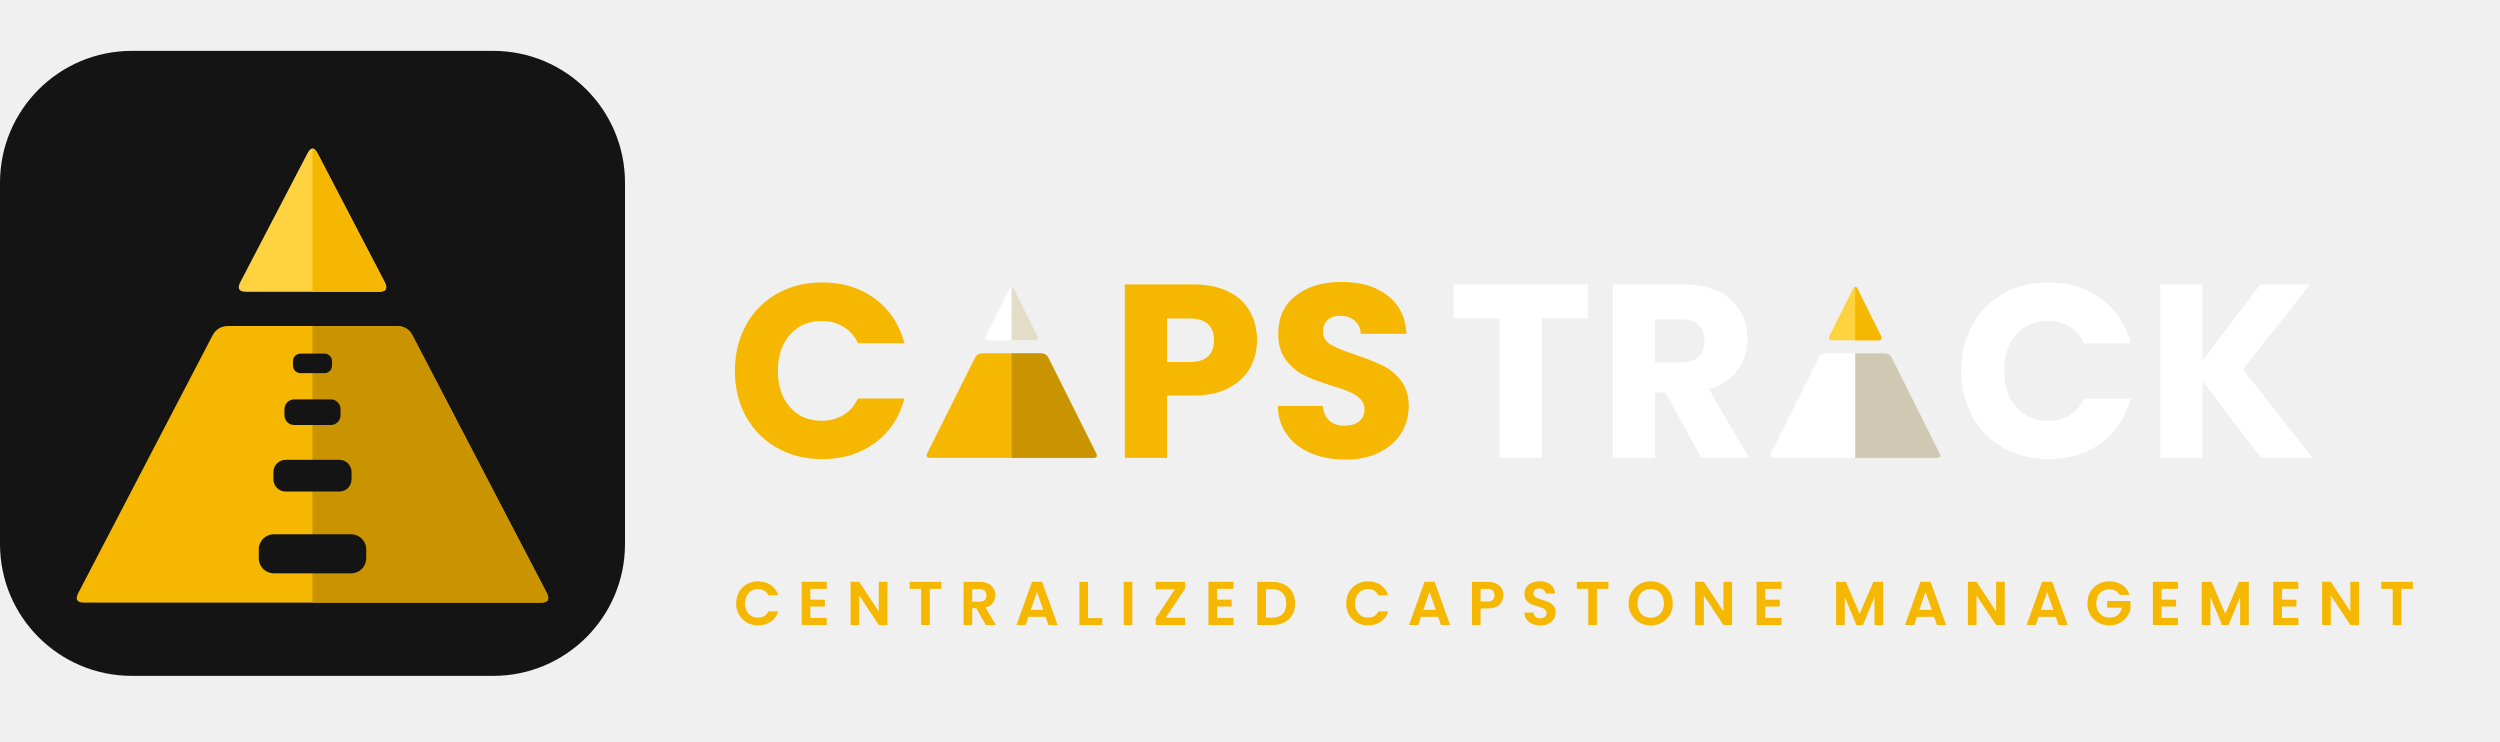
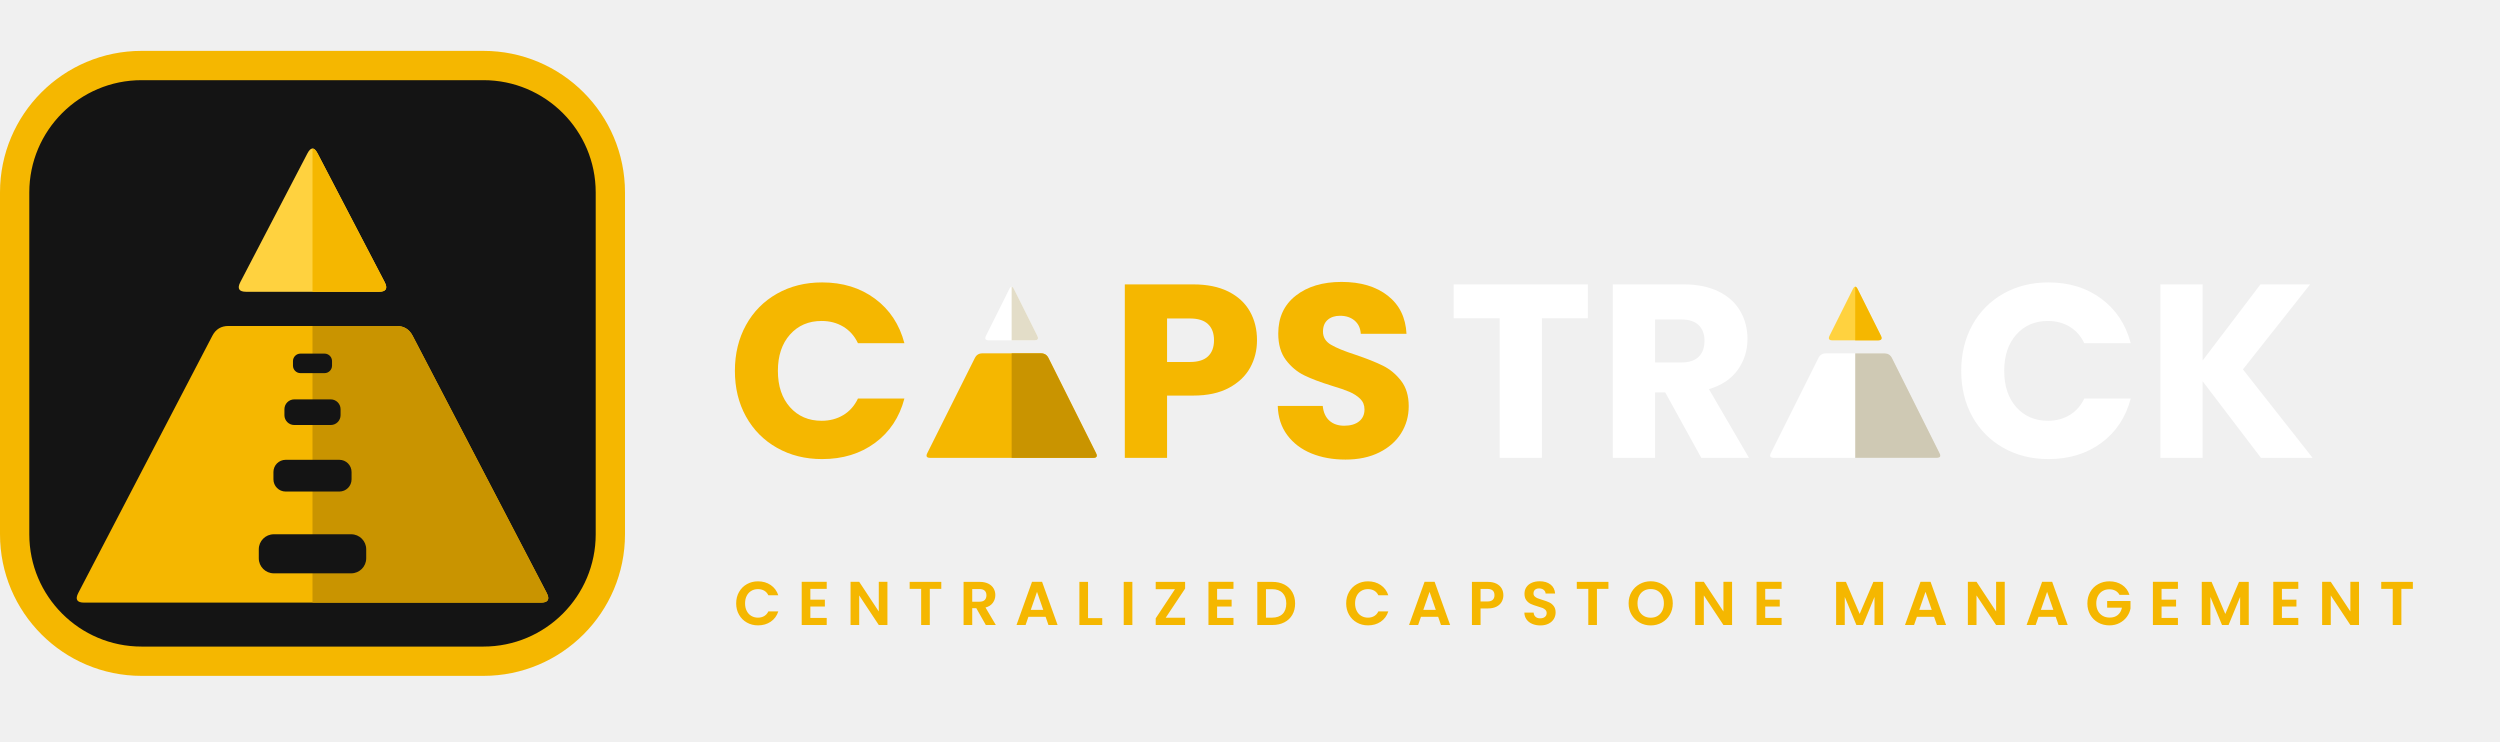
<svg xmlns="http://www.w3.org/2000/svg" viewBox="0 0 688 204" width="688" height="204" role="img" aria-label="CapsTrack">
  <g transform="translate(0 14) scale(0.3359375)">
-     <rect width="512" height="512" rx="108" fill="#141414" />
+     <rect x="12" y="12" width="488" height="488" rx="104" fill="#141414" stroke="#F5B700" stroke-width="24" />
    <clipPath id="r1">
      <rect x="256.0" y="26" width="392" height="476" />
    </clipPath>
    <path d="M251.84 83.98Q256.00 76.00 260.16 83.98L315.10 189.38Q319.26 197.36 310.26 197.36L201.74 197.36Q192.74 197.36 196.90 189.38Z" fill="#FFD23F" />
    <path d="M251.84 83.98Q256.00 76.00 260.16 83.98L315.10 189.38Q319.26 197.36 310.26 197.36L201.74 197.36Q192.74 197.36 196.90 189.38Z" fill="#F5B700" clip-path="url(#r1)" />
    <path d="M173.98 233.34Q178.14 225.36 187.14 225.36L324.86 225.36Q333.86 225.36 338.02 233.34L447.84 444.02Q452.00 452.00 443.00 452.00L69.00 452.00Q60.00 452.00 64.16 444.02Z" fill="#F5B700" />
    <path d="M173.98 233.34Q178.14 225.36 187.14 225.36L324.86 225.36Q333.86 225.36 338.02 233.34L447.84 444.02Q452.00 452.00 443.00 452.00L69.00 452.00Q60.00 452.00 64.16 444.02Z" fill="#C99400" clip-path="url(#r1)" />
    <rect x="212.0" y="396.0" width="88" height="32" rx="12.308" fill="#141414" />
    <rect x="224.0" y="335.0" width="64" height="26" rx="10.0" fill="#141414" />
    <rect x="233.0" y="285.5" width="46" height="21" rx="8.077" fill="#141414" />
    <rect x="240.0" y="248.0" width="32" height="16" rx="6.154" fill="#141414" />
  </g>
  <path d="M226.248 77.72Q234.748 77.72 240.8 82.208Q246.852 86.696 248.892 94.448H236.108Q234.68 91.456 232.062 89.892Q229.444 88.328 226.112 88.328Q220.74 88.328 217.408 92.068Q214.076 95.808 214.076 102.064Q214.076 108.32 217.408 112.06Q220.74 115.8 226.112 115.8Q229.444 115.8 232.062 114.236Q234.68 112.672 236.108 109.68H248.892Q246.852 117.432 240.8 121.886Q234.748 126.34 226.248 126.34Q219.312 126.34 213.838 123.246Q208.364 120.152 205.304 114.644Q202.244 109.136 202.244 102.064Q202.244 94.992 205.304 89.45Q208.364 83.908 213.838 80.814Q219.312 77.72 226.248 77.72Z" fill="#F5B700" />
  <clipPath id="r7">
    <rect x="278.404" y="28.264" width="47.736" height="147.736" />
  </clipPath>
  <path d="M277.76 79.54Q278.40 78.26 279.04 79.54L285.46 92.38Q286.10 93.66 284.67 93.66L272.14 93.66Q270.71 93.66 271.35 92.38Z" fill="#FFFFFF" />
  <path d="M277.76 79.54Q278.40 78.26 279.04 79.54L285.46 92.38Q286.10 93.66 284.67 93.66L272.14 93.66Q270.71 93.66 271.35 92.38Z" fill="#E3DDC8" clip-path="url(#r7)" />
  <path d="M268.28 98.52Q268.92 97.24 270.35 97.24L286.46 97.24Q287.89 97.24 288.53 98.52L301.63 124.72Q302.27 126.00 300.84 126.00L255.97 126.00Q254.54 126.00 255.18 124.72Z" fill="#F5B700" />
  <path d="M268.28 98.52Q268.92 97.24 270.35 97.24L286.46 97.24Q287.89 97.24 288.53 98.52L301.63 124.72Q302.27 126.00 300.84 126.00L255.97 126.00Q254.54 126.00 255.18 124.72Z" fill="#C99400" clip-path="url(#r7)" />
  <path d="M328.384 108.864H321.176V126.0H309.548V78.264H328.384Q334.096 78.264 338.04 80.236Q341.984 82.208 343.956 85.676Q345.928 89.144 345.928 93.632Q345.928 97.78 344.024 101.214Q342.12 104.648 338.176 106.756Q334.232 108.864 328.384 108.864ZM334.096 93.632Q334.096 90.776 332.464 89.212Q330.832 87.648 327.5 87.648H321.176V99.616H327.5Q330.832 99.616 332.464 98.052Q334.096 96.488 334.096 93.632Z" fill="#F5B700" />
  <path d="M351.64 111.72H364.016Q364.288 114.372 365.852 115.766Q367.416 117.16 369.932 117.16Q372.516 117.16 374.012 115.97Q375.508 114.78 375.508 112.672Q375.508 110.904 374.318 109.748Q373.128 108.592 371.394 107.844Q369.66 107.096 366.464 106.144Q361.84 104.716 358.916 103.288Q355.992 101.86 353.884 99.072Q351.776 96.284 351.776 91.796Q351.776 85.132 356.604 81.358Q361.432 77.584 369.184 77.584Q377.072 77.584 381.9 81.358Q386.728 85.132 387.068 91.864H374.488Q374.352 89.552 372.788 88.226Q371.224 86.9 368.776 86.9Q366.668 86.9 365.376 88.022Q364.084 89.144 364.084 91.252Q364.084 93.564 366.26 94.856Q368.436 96.148 373.06 97.644Q377.684 99.208 380.574 100.636Q383.464 102.064 385.572 104.784Q387.68 107.504 387.68 111.788Q387.68 115.868 385.606 119.2Q383.532 122.532 379.588 124.504Q375.644 126.476 370.272 126.476Q365.036 126.476 360.888 124.776Q356.74 123.076 354.258 119.744Q351.776 116.412 351.64 111.72Z" fill="#F5B700" />
  <path d="M436.98 78.264V87.58H424.332V126.0H412.704V87.58H400.056V78.264Z" fill="#FFFFFF" />
  <path d="M468.192 126.0 458.264 107.98H455.476V126.0H443.848V78.264H463.364Q469.008 78.264 472.986 80.236Q476.964 82.208 478.936 85.642Q480.908 89.076 480.908 93.292Q480.908 98.052 478.222 101.792Q475.536 105.532 470.3 107.096L481.316 126.0ZM455.476 99.752H462.684Q465.88 99.752 467.478 98.188Q469.076 96.624 469.076 93.768Q469.076 91.048 467.478 89.484Q465.88 87.92 462.684 87.92H455.476Z" fill="#FFFFFF" />
  <clipPath id="r8">
    <rect x="510.556" y="28.264" width="47.736" height="147.736" />
  </clipPath>
  <path d="M509.92 79.54Q510.56 78.26 511.20 79.54L517.61 92.38Q518.25 93.66 516.82 93.66L504.29 93.66Q502.86 93.66 503.50 92.38Z" fill="#FFD23F" />
  <path d="M509.92 79.54Q510.56 78.26 511.20 79.54L517.61 92.38Q518.25 93.66 516.82 93.66L504.29 93.66Q502.86 93.66 503.50 92.38Z" fill="#F5B700" clip-path="url(#r8)" />
  <path d="M500.43 98.52Q501.07 97.24 502.50 97.24L518.61 97.24Q520.04 97.24 520.68 98.52L533.78 124.72Q534.42 126.00 532.99 126.00L488.12 126.00Q486.69 126.00 487.33 124.72Z" fill="#FFFFFF" />
  <path d="M500.43 98.52Q501.07 97.24 502.50 97.24L518.61 97.24Q520.04 97.24 520.68 98.52L533.78 124.72Q534.42 126.00 532.99 126.00L488.12 126.00Q486.69 126.00 487.33 124.72Z" fill="#CFC9B4" clip-path="url(#r8)" />
  <path d="M563.732 77.72Q572.232 77.72 578.284 82.208Q584.336 86.696 586.376 94.448H573.592Q572.164 91.456 569.546 89.892Q566.928 88.328 563.596 88.328Q558.224 88.328 554.892 92.068Q551.56 95.808 551.56 102.064Q551.56 108.32 554.892 112.06Q558.224 115.8 563.596 115.8Q566.928 115.8 569.546 114.236Q572.164 112.672 573.592 109.68H586.376Q584.336 117.432 578.284 121.886Q572.232 126.34 563.732 126.34Q556.796 126.34 551.322 123.246Q545.848 120.152 542.788 114.644Q539.728 109.136 539.728 102.064Q539.728 94.992 542.788 89.45Q545.848 83.908 551.322 80.814Q556.796 77.72 563.732 77.72Z" fill="#FFFFFF" />
  <path d="M622.212 126.0 606.164 104.92V126.0H594.536V78.264H606.164V99.208L622.076 78.264H635.744L617.248 101.656L636.424 126.0Z" fill="#FFFFFF" />
  <path d="M208.613 159.981Q210.602 159.981 212.098 161.001Q213.594 162.021 214.189 163.823H211.452Q211.044 162.973 210.305 162.548Q209.565 162.123 208.596 162.123Q207.559 162.123 206.751 162.607Q205.944 163.092 205.493 163.976Q205.043 164.86 205.043 166.05Q205.043 167.223 205.493 168.115Q205.944 169.008 206.751 169.493Q207.559 169.977 208.596 169.977Q209.565 169.977 210.305 169.543Q211.044 169.11 211.452 168.26H214.189Q213.594 170.079 212.106 171.091Q210.619 172.102 208.613 172.102Q206.913 172.102 205.544 171.329Q204.176 170.555 203.385 169.178Q202.595 167.801 202.595 166.05Q202.595 164.299 203.385 162.913Q204.176 161.528 205.544 160.755Q206.913 159.981 208.613 159.981ZM223.009 162.055V165.03H227.004V166.917H223.009V170.062H227.514V172.0H220.629V160.117H227.514V162.055ZM244.222 172.0H241.842L236.453 163.857V172.0H234.073V160.117H236.453L241.842 168.277V160.117H244.222ZM259.043 160.134V162.055H255.881V172.0H253.501V162.055H250.339V160.134ZM271.297 172.0 268.679 167.376H267.557V172.0H265.177V160.134H269.631Q271.008 160.134 271.977 160.618Q272.946 161.103 273.431 161.928Q273.915 162.752 273.915 163.772Q273.915 164.945 273.235 165.888Q272.555 166.832 271.212 167.189L274.051 172.0ZM267.557 165.591H269.546Q270.515 165.591 270.991 165.124Q271.467 164.656 271.467 163.823Q271.467 163.007 270.991 162.556Q270.515 162.106 269.546 162.106H267.557ZM287.75 169.739H283.024L282.242 172.0H279.743L284.01 160.117H286.781L291.048 172.0H288.532ZM287.104 167.835 285.387 162.871 283.67 167.835ZM299.426 170.113H303.336V172.0H297.046V160.134H299.426ZM311.629 160.134V172.0H309.249V160.134ZM320.806 169.994H326.144V172.0H318.052V170.164L323.356 162.14H318.052V160.134H326.144V161.97ZM334.947 162.055V165.03H338.942V166.917H334.947V170.062H339.452V172.0H332.567V160.117H339.452V162.055ZM356.415 166.084Q356.415 167.869 355.642 169.204Q354.868 170.538 353.449 171.269Q352.029 172.0 350.159 172.0H346.011V160.134H350.159Q352.029 160.134 353.449 160.865Q354.868 161.596 355.642 162.947Q356.415 164.299 356.415 166.084ZM353.984 166.084Q353.984 164.231 352.964 163.185Q351.944 162.14 350.074 162.14H348.391V169.977H350.074Q351.944 169.977 352.964 168.957Q353.984 167.937 353.984 166.084ZM376.486 159.981Q378.475 159.981 379.971 161.001Q381.467 162.021 382.062 163.823H379.325Q378.917 162.973 378.178 162.548Q377.438 162.123 376.469 162.123Q375.432 162.123 374.625 162.607Q373.817 163.092 373.367 163.976Q372.916 164.86 372.916 166.05Q372.916 167.223 373.367 168.115Q373.817 169.008 374.625 169.493Q375.432 169.977 376.469 169.977Q377.438 169.977 378.178 169.543Q378.917 169.11 379.325 168.26H382.062Q381.467 170.079 379.98 171.091Q378.492 172.102 376.486 172.102Q374.786 172.102 373.418 171.329Q372.049 170.555 371.259 169.178Q370.468 167.801 370.468 166.05Q370.468 164.299 371.259 162.913Q372.049 161.528 373.418 160.755Q374.786 159.981 376.486 159.981ZM395.778 169.739H391.052L390.27 172.0H387.771L392.038 160.117H394.809L399.076 172.0H396.56ZM395.132 167.835 393.415 162.871 391.698 167.835ZM409.443 167.444H407.454V172.0H405.074V160.134H409.443Q410.82 160.134 411.789 160.61Q412.758 161.086 413.243 161.919Q413.727 162.752 413.727 163.806Q413.727 164.758 413.277 165.591Q412.826 166.424 411.866 166.934Q410.905 167.444 409.443 167.444ZM411.279 163.806Q411.279 162.072 409.341 162.072H407.454V165.523H409.341Q410.327 165.523 410.803 165.072Q411.279 164.622 411.279 163.806ZM419.504 168.583H422.054Q422.105 169.314 422.573 169.739Q423.04 170.164 423.856 170.164Q424.689 170.164 425.165 169.764Q425.641 169.365 425.641 168.719Q425.641 168.192 425.318 167.852Q424.995 167.512 424.511 167.317Q424.026 167.121 423.176 166.883Q422.02 166.543 421.298 166.212Q420.575 165.88 420.057 165.209Q419.538 164.537 419.538 163.415Q419.538 162.361 420.065 161.579Q420.592 160.797 421.544 160.38Q422.496 159.964 423.72 159.964Q425.556 159.964 426.704 160.856Q427.851 161.749 427.97 163.347H425.352Q425.318 162.735 424.834 162.336Q424.349 161.936 423.55 161.936Q422.853 161.936 422.437 162.293Q422.02 162.65 422.02 163.33Q422.02 163.806 422.335 164.12Q422.649 164.435 423.117 164.63Q423.584 164.826 424.434 165.081Q425.59 165.421 426.321 165.761Q427.052 166.101 427.579 166.781Q428.106 167.461 428.106 168.566Q428.106 169.518 427.613 170.334Q427.12 171.15 426.168 171.635Q425.216 172.119 423.907 172.119Q422.666 172.119 421.672 171.694Q420.677 171.269 420.099 170.47Q419.521 169.671 419.504 168.583ZM442.638 160.134V162.055H439.476V172.0H437.096V162.055H433.934V160.134ZM448.194 166.033Q448.194 164.299 449.01 162.913Q449.826 161.528 451.22 160.746Q452.614 159.964 454.28 159.964Q455.963 159.964 457.349 160.746Q458.734 161.528 459.542 162.913Q460.349 164.299 460.349 166.033Q460.349 167.784 459.542 169.169Q458.734 170.555 457.34 171.337Q455.946 172.119 454.28 172.119Q452.614 172.119 451.22 171.337Q449.826 170.555 449.01 169.169Q448.194 167.784 448.194 166.033ZM457.901 166.033Q457.901 164.843 457.442 163.95Q456.983 163.058 456.167 162.582Q455.351 162.106 454.28 162.106Q453.209 162.106 452.385 162.582Q451.56 163.058 451.101 163.95Q450.642 164.843 450.642 166.033Q450.642 167.223 451.101 168.124Q451.56 169.025 452.385 169.51Q453.209 169.994 454.28 169.994Q455.351 169.994 456.167 169.51Q456.983 169.025 457.442 168.124Q457.901 167.223 457.901 166.033ZM476.666 172.0H474.286L468.897 163.857V172.0H466.517V160.117H468.897L474.286 168.277V160.117H476.666ZM485.792 162.055V165.03H489.787V166.917H485.792V170.062H490.297V172.0H483.412V160.117H490.297V162.055ZM518.239 160.134V172.0H515.859V164.282L512.68 172.0H510.878L507.682 164.282V172.0H505.302V160.134H508.005L511.779 168.957L515.553 160.134ZM532.261 169.739H527.535L526.753 172.0H524.254L528.521 160.117H531.292L535.559 172.0H533.043ZM531.615 167.835 529.898 162.871 528.181 167.835ZM551.706 172.0H549.326L543.937 163.857V172.0H541.557V160.117H543.937L549.326 168.277V160.117H551.706ZM565.728 169.739H561.002L560.22 172.0H557.721L561.988 160.117H564.759L569.026 172.0H566.51ZM565.082 167.835 563.365 162.871 561.648 167.835ZM583.286 163.704Q582.878 162.956 582.164 162.565Q581.45 162.174 580.498 162.174Q579.444 162.174 578.628 162.65Q577.812 163.126 577.353 164.01Q576.894 164.894 576.894 166.05Q576.894 167.24 577.362 168.124Q577.829 169.008 578.662 169.484Q579.495 169.96 580.6 169.96Q581.96 169.96 582.827 169.238Q583.694 168.515 583.966 167.223H579.886V165.404H586.312V167.478Q586.074 168.719 585.292 169.773Q584.51 170.827 583.278 171.464Q582.045 172.102 580.515 172.102Q578.798 172.102 577.413 171.329Q576.027 170.555 575.237 169.178Q574.446 167.801 574.446 166.05Q574.446 164.299 575.237 162.913Q576.027 161.528 577.413 160.755Q578.798 159.981 580.498 159.981Q582.504 159.981 583.983 160.959Q585.462 161.936 586.023 163.704ZM594.86 162.055V165.03H598.855V166.917H594.86V170.062H599.365V172.0H592.48V160.117H599.365V162.055ZM618.861 160.134V172.0H616.481V164.282L613.302 172.0H611.5L608.304 164.282V172.0H605.924V160.134H608.627L612.401 168.957L616.175 160.134ZM627.987 162.055V165.03H631.982V166.917H627.987V170.062H632.492V172.0H625.607V160.117H632.492V162.055ZM649.2 172.0H646.82L641.431 163.857V172.0H639.051V160.117H641.431L646.82 168.277V160.117H649.2ZM664.021 160.134V162.055H660.859V172.0H658.479V162.055H655.317V160.134Z" fill="#F5B700" />
</svg>
